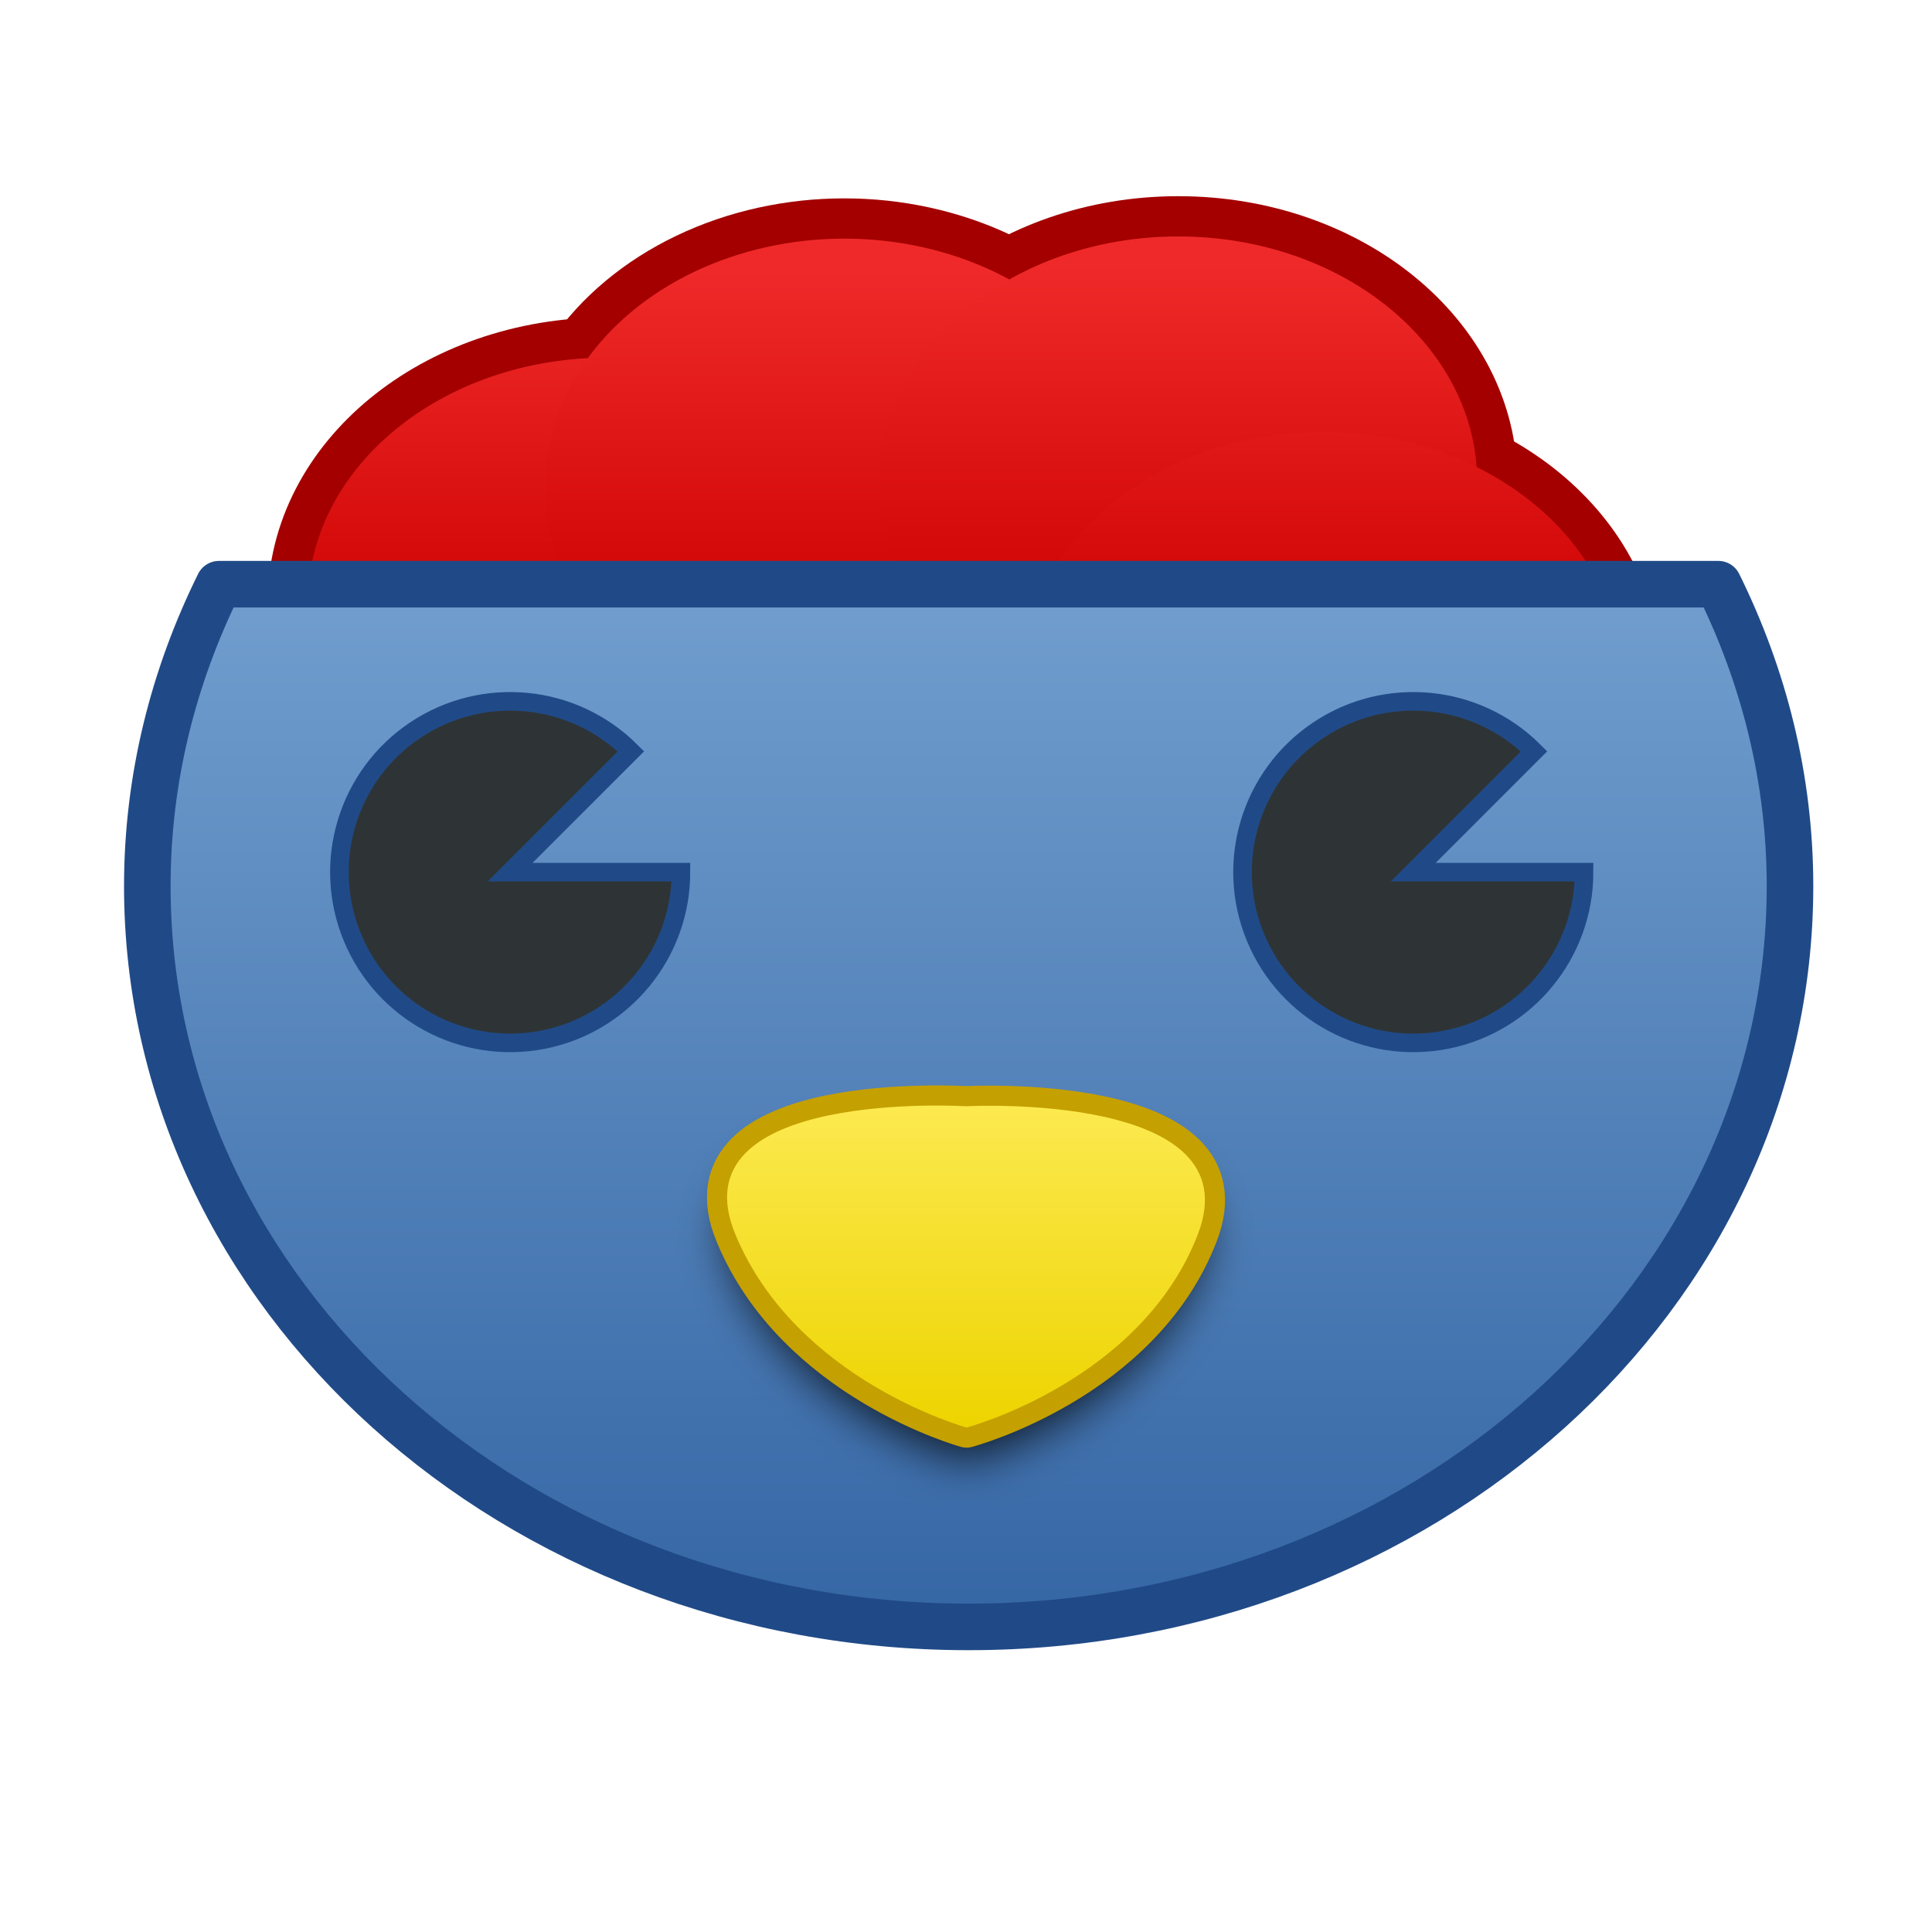
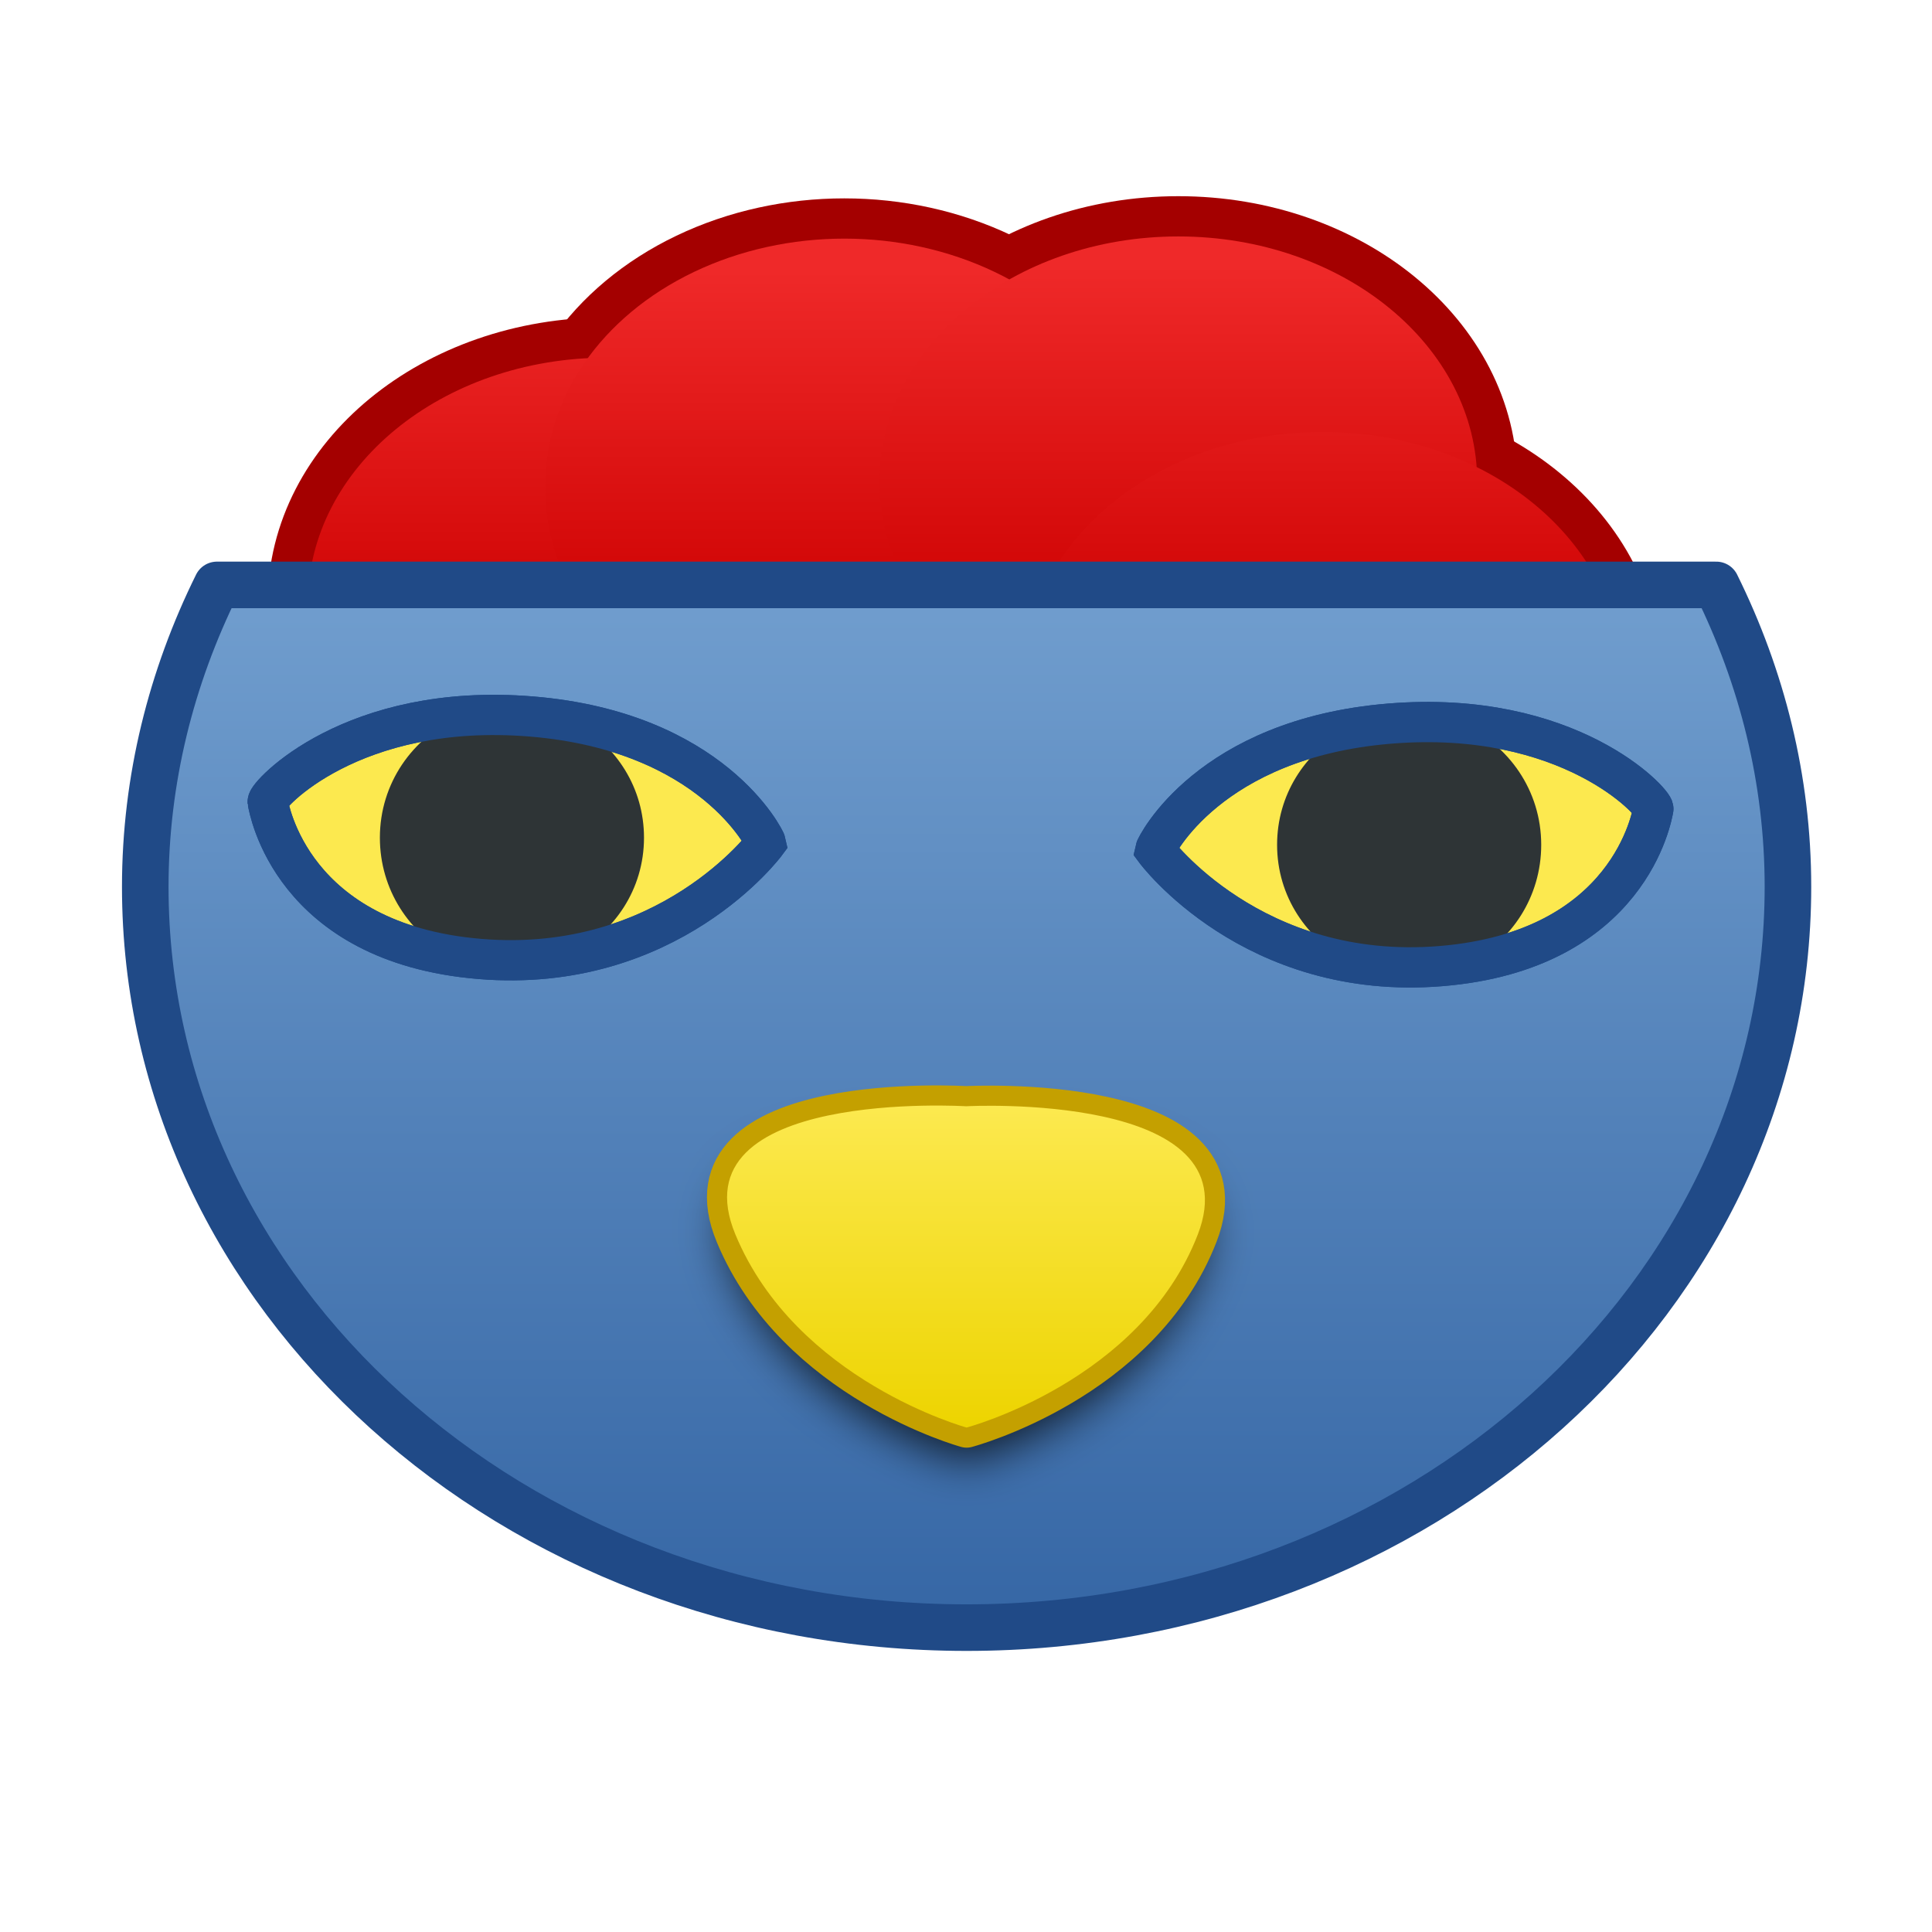
<svg xmlns="http://www.w3.org/2000/svg" xmlns:xlink="http://www.w3.org/1999/xlink" width="48px" height="48px" id="svg2993" version="1.1">
  <defs id="defs2995">
+     <linearGradient id="linearGradient3845">
+       <stop style="stop-color:#aeaead;stop-opacity:1;" offset="0" id="stop3847" />
+       <stop style="stop-color:#eeeeec;stop-opacity:0;" offset="1" id="stop3849" />
+     </linearGradient>
    <linearGradient id="linearGradient3882">
      <stop style="stop-color:#babdb6;stop-opacity:1;" offset="0" id="stop3884" />
      <stop style="stop-color:#eeeeec;stop-opacity:1;" offset="1" id="stop3886" />
    </linearGradient>
    <linearGradient id="linearGradient3872">
      <stop id="stop3880" offset="0" style="stop-color:#e0e2dd;stop-opacity:1;" />
      <stop style="stop-color:#eeeeec;stop-opacity:1;" offset="1" id="stop3876" />
    </linearGradient>
    <linearGradient id="linearGradient4114">
      <stop style="stop-color:#edd400;stop-opacity:1;" offset="0" id="stop4116" />
      <stop style="stop-color:#fce94f;stop-opacity:1;" offset="1" id="stop4118" />
    </linearGradient>
    <linearGradient id="linearGradient3939">
      <stop style="stop-color:#ef2929;stop-opacity:1;" offset="0" id="stop3941" />
      <stop style="stop-color:#cc0000;stop-opacity:1;" offset="1" id="stop3943" />
    </linearGradient>
    <linearGradient id="linearGradient3820">
      <stop style="stop-color:#eeeeec;stop-opacity:1;" offset="0" id="stop3822" />
      <stop style="stop-color:#eeeeec;stop-opacity:0;" offset="1" id="stop3824" />
    </linearGradient>
    <linearGradient id="linearGradient3903">
      <stop style="stop-color:#eeeeec;stop-opacity:1;" offset="0" id="stop3905" />
      <stop style="stop-color:#ffffff;stop-opacity:0;" offset="1" id="stop3907" />
    </linearGradient>
    <linearGradient id="linearGradient3891">
      <stop style="stop-color:#2e3436;stop-opacity:1;" offset="0" id="stop3893" />
      <stop style="stop-color:#eeeeec;stop-opacity:1;" offset="1" id="stop3895" />
    </linearGradient>
    <linearGradient id="linearGradient3883">
      <stop style="stop-color:#2e3436;stop-opacity:1;" offset="0" id="stop3885" />
      <stop style="stop-color:#2e3436;stop-opacity:0;" offset="1" id="stop3887" />
    </linearGradient>
    <linearGradient id="linearGradient3801">
      <stop style="stop-color:#f57900;stop-opacity:1;" offset="0" id="stop3803" />
      <stop style="stop-color:#fcaf3e;stop-opacity:1;" offset="1" id="stop3805" />
    </linearGradient>
    <linearGradient id="linearGradient3784">
      <stop style="stop-color:#3465a4;stop-opacity:1;" offset="0" id="stop3786" />
      <stop style="stop-color:#729fcf;stop-opacity:1;" offset="1" id="stop3788" />
    </linearGradient>
-     <linearGradient xlink:href="#linearGradient3784" id="linearGradient3790" x1="2.515" y1="44.204" x2="2.515" y2="17.14" gradientUnits="userSpaceOnUse" gradientTransform="translate(0.5662911,-3.204602)" />
+     <linearGradient xlink:href="#linearGradient3784" id="linearGradient3790" x1="2.515" y1="44.204" x2="2.515" y2="17.14" gradientUnits="userSpaceOnUse" gradientTransform="translate(0.5149951,-3.186731)" />
    <linearGradient xlink:href="#linearGradient3801" id="linearGradient3808" gradientUnits="userSpaceOnUse" gradientTransform="matrix(0.680266,0,0,0.680266,7.673616,16.61139)" x1="24" y1="39.08" x2="23.87" y2="31.379" />
    <radialGradient xlink:href="#linearGradient3820" id="radialGradient3828" cx="23.093" cy="31.611" fx="23.093" fy="31.611" r="3.826" gradientTransform="matrix(1.135759,-1.098012,0.9194646,0.9510735,-31.29284,32.15095)" gradientUnits="userSpaceOnUse" spreadMethod="reflect" />
    <linearGradient xlink:href="#linearGradient4114" id="linearGradient3024" gradientUnits="userSpaceOnUse" gradientTransform="matrix(1.058086,0,0,0.5787752,-1.379071,12.84868)" x1="24" y1="39.08" x2="24" y2="28" />
    <filter id="filter3842" x="-0.115" width="1.231" y="-0.171" height="1.342">
      <feGaussianBlur stdDeviation="0.571" id="feGaussianBlur3844" />
    </filter>
    <linearGradient xlink:href="#linearGradient3939" id="linearGradient4031" gradientUnits="userSpaceOnUse" x1="25.065" y1="7.359" x2="25.065" y2="16.558" />
    <linearGradient xlink:href="#linearGradient3939" id="linearGradient4033" gradientUnits="userSpaceOnUse" x1="18.94" y1="9.921" x2="18.94" y2="19.171" />
    <linearGradient xlink:href="#linearGradient3939" id="linearGradient4035" gradientUnits="userSpaceOnUse" x1="11.44" y1="9.921" x2="11.44" y2="19.186" />
    <linearGradient xlink:href="#linearGradient3939" id="linearGradient4043" gradientUnits="userSpaceOnUse" x1="7.315" y1="5.671" x2="7.315" y2="14.695" />
    <linearGradient xlink:href="#linearGradient4114" id="linearGradient4128" x1="24.015" y1="35.467" x2="24.015" y2="27.485" gradientUnits="userSpaceOnUse" />
-     <linearGradient xlink:href="#linearGradient4114" id="linearGradient3046" gradientUnits="userSpaceOnUse" x1="24.015" y1="35.467" x2="24.015" y2="27.485" gradientTransform="translate(-0.2651651,-9.269906)" />
  </defs>
  <g id="layer1">
    <g id="g3904" style="stroke:#a40000;stroke-opacity:1;stroke-width:2;stroke-miterlimit:4;stroke-dasharray:none">
      <path style="fill:url(#linearGradient4031);fill-opacity:1;stroke:#a40000;stroke-opacity:1;stroke-width:2;stroke-miterlimit:4;stroke-dasharray:none" id="path3906" d="m 22.539,15.296 c 0,3.368 -3.324,6.099 -7.425,6.099 -4.101,0 -7.425,-2.731 -7.425,-6.099 0,-3.368 3.324,-6.099 7.425,-6.099 4.101,0 7.425,2.731 7.425,6.099 z" transform="translate(-0.0392136,-0.3106602)" />
      <path d="m 22.539,15.296 a 7.425,6.099 0 1 1 -14.849,0 7.425,6.099 0 1 1 14.849,0 z" id="path3908" style="fill:url(#linearGradient4033);fill-opacity:1;stroke:#a40000;stroke-opacity:1;stroke-width:2;stroke-miterlimit:4;stroke-dasharray:none" transform="translate(5.862012,-3.197735)" />
      <path transform="translate(14.16163,-3.322735)" style="fill:url(#linearGradient4035);fill-opacity:1;stroke:#a40000;stroke-opacity:1;stroke-width:2;stroke-miterlimit:4;stroke-dasharray:none" id="path3910" d="m 22.539,15.296 c 0,3.368 -3.324,6.099 -7.425,6.099 -4.101,0 -7.425,-2.731 -7.425,-6.099 0,-3.368 3.324,-6.099 7.425,-6.099 4.101,0 7.425,2.731 7.425,6.099 z" />
      <path d="m 22.539,15.296 c 0,3.368 -3.324,6.099 -7.425,6.099 -4.101,0 -7.425,-2.731 -7.425,-6.099 0,-3.368 3.324,-6.099 7.425,-6.099 4.101,0 7.425,2.731 7.425,6.099 z" id="path3912" style="fill:url(#linearGradient4043);fill-opacity:1;stroke:#a40000;stroke-opacity:1;stroke-width:2;stroke-miterlimit:4;stroke-dasharray:none" transform="translate(17.74498,1.534783)" />
    </g>
    <g id="g4045">
      <path transform="translate(-0.0392136,-0.3106602)" d="m 22.539,15.296 c 0,3.368 -3.324,6.099 -7.425,6.099 -4.101,0 -7.425,-2.731 -7.425,-6.099 0,-3.368 3.324,-6.099 7.425,-6.099 4.101,0 7.425,2.731 7.425,6.099 z" id="path3796" style="fill:url(#linearGradient4031);fill-opacity:1;stroke:none" />
      <path transform="translate(5.862012,-3.197735)" style="fill:url(#linearGradient4033);fill-opacity:1;stroke:none" id="path3798" d="m 22.539,15.296 a 7.425,6.099 0 1 1 -14.849,0 7.425,6.099 0 1 1 14.849,0 z" />
      <path d="m 22.539,15.296 c 0,3.368 -3.324,6.099 -7.425,6.099 -4.101,0 -7.425,-2.731 -7.425,-6.099 0,-3.368 3.324,-6.099 7.425,-6.099 4.101,0 7.425,2.731 7.425,6.099 z" id="path3800" style="fill:url(#linearGradient4035);fill-opacity:1;stroke:none" transform="translate(14.16163,-3.322735)" />
      <path transform="translate(17.74498,1.534783)" style="fill:url(#linearGradient4043);fill-opacity:1;stroke:none" id="path3802" d="m 22.539,15.296 c 0,3.368 -3.324,6.099 -7.425,6.099 -4.101,0 -7.425,-2.731 -7.425,-6.099 0,-3.368 3.324,-6.099 7.425,-6.099 4.101,0 7.425,2.731 7.425,6.099 z" />
    </g>
-     <path style="fill:url(#linearGradient3790);fill-opacity:1;stroke:#204a87;stroke-width:1.157;stroke-linecap:square;stroke-linejoin:round;stroke-miterlimit:4;stroke-opacity:1;stroke-dasharray:none" d="m 5.441,14.514 c -1.133,2.291 -1.781,4.829 -1.781,7.5 0,10.174 9.128,18.406 20.406,18.406 11.278,0 20.406,-8.232 20.406,-18.406 0,-2.671 -0.648,-5.209 -1.781,-7.5 l -37.25,0 z" id="path3006" />
+     <path style="fill:url(#linearGradient3790);fill-opacity:1;stroke:#204a87;stroke-width:1.157;stroke-linecap:square;stroke-linejoin:round;stroke-miterlimit:4;stroke-opacity:1;stroke-dasharray:none" d="m 5.39,14.532 c -1.133,2.291 -1.781,4.829 -1.781,7.5 0,10.174 9.128,18.406 20.406,18.406 11.278,0 20.406,-8.232 20.406,-18.406 0,-2.671 -0.648,-5.209 -1.781,-7.5 l -37.25,0 z" id="path3006" />
    <path d="m 24.015,28.281 0,7.982 c 0,0 -4.232,-1.158 -5.744,-4.796 -1.512,-3.638 5.744,-3.186 5.744,-3.186 z m 0,-1.56e-4 0,7.982 c 0,0 4.332,-1.146 5.744,-4.796 1.379,-3.565 -5.744,-3.187 -5.744,-3.187 z" style="fill:#000000;fill-opacity:1;stroke:none;opacity:0.777;filter:url(#filter3842)" id="path3824" />
    <path d="m 24.015,27.485 0,7.982 c 0,0 -4.232,-1.158 -5.744,-4.796 -1.512,-3.638 5.744,-3.186 5.744,-3.186 z m 0,-1.56e-4 0,7.982 c 0,0 4.332,-1.146 5.744,-4.796 1.379,-3.565 -5.744,-3.187 -5.744,-3.187 z" style="fill:url(#linearGradient3024);fill-opacity:1;stroke:#c4a000;stroke-linejoin:round" id="path3026" />
    <path id="path3037" style="fill:url(#linearGradient4128);fill-opacity:1;stroke:none" d="m 24.015,27.485 0,7.982 c 0,0 -4.232,-1.158 -5.744,-4.796 -1.512,-3.638 5.744,-3.186 5.744,-3.186 z m 0,-1.56e-4 0,7.982 c 0,0 4.332,-1.146 5.744,-4.796 1.379,-3.565 -5.744,-3.187 -5.744,-3.187 z" />
-     <path style="fill:#2e3436;fill-opacity:1;stroke:#204a87;stroke-opacity:1" id="path3066" d="m 73.981,28.555 a 9.192,9.192 0 1 1 -2.692,-6.5 l -6.5,6.5 z" transform="matrix(0.4615802,0,0,0.4615802,-17.22975,8.487182)" />
-     <path transform="matrix(0.4615802,0,0,0.4615802,5.207755,8.487182)" d="m 73.981,28.555 a 9.192,9.192 0 1 1 -2.692,-6.5 l -6.5,6.5 z" id="path3839" style="fill:#2e3436;fill-opacity:1;stroke:#204a87;stroke-opacity:1" />
+     <path style="fill:#fce94f;stroke:#204a87;stroke-width:1;stroke-miterlimit:4;stroke-dasharray:none;stroke-opacity:1" d="m 6.651,19.92 c -0.031,-0.153 2.084,-2.489 6.561,-2.118 4.477,0.371 5.801,3.052 5.819,3.144 0,0 -2.414,3.268 -7.108,2.879 C 7.228,23.436 6.682,20.073 6.651,19.92 z" id="path3859" />
+     <path style="fill:#2e3436;stroke:none" d="M 12.406 17.75 C 12.054 17.746 11.726 17.786 11.406 17.812 C 10.246 18.321 9.438 19.465 9.438 20.812 C 9.438 22.101 10.171 23.21 11.25 23.75 C 11.468 23.784 11.699 23.793 11.938 23.812 C 12.77 23.881 13.499 23.841 14.188 23.719 C 15.26 23.176 16 22.096 16 20.812 C 16 19.578 15.318 18.532 14.312 17.969 C 13.964 17.903 13.616 17.845 13.219 17.812 C 12.939 17.789 12.668 17.753 12.406 17.75 z " id="path3863" />
+     <path id="path3867" d="m 6.651,19.92 c -0.031,-0.153 2.084,-2.489 6.561,-2.118 4.477,0.371 5.801,3.052 5.819,3.144 0,0 -2.414,3.268 -7.108,2.879 C 7.228,23.436 6.682,20.073 6.651,19.92 z" style="fill:none;stroke:#204a87;stroke-width:1;stroke-miterlimit:4;stroke-dasharray:none;stroke-opacity:1" />
+     <path id="path3869" d="m 41.077,20.097 c 0.031,-0.153 -2.084,-2.489 -6.561,-2.118 -4.477,0.371 -5.801,3.052 -5.819,3.144 0,0 2.414,3.268 7.108,2.879 4.695,-0.389 5.241,-3.752 5.272,-3.905 z" style="fill:#fce94f;stroke:#204a87;stroke-width:1;stroke-miterlimit:4;stroke-opacity:1;stroke-dasharray:none" />
+     <path id="path3871" d="m 35.322,17.927 c 0.353,-0.004 0.681,0.036 1,0.062 1.16,0.509 1.969,1.652 1.969,3 0,1.289 -0.733,2.398 -1.812,2.938 -0.218,0.034 -0.449,0.043 -0.688,0.062 -0.832,0.069 -1.562,0.029 -2.25,-0.094 -1.072,-0.542 -1.812,-1.623 -1.812,-2.906 0,-1.234 0.682,-2.281 1.688,-2.844 0.349,-0.066 0.697,-0.123 1.094,-0.156 0.28,-0.023 0.551,-0.059 0.812,-0.062 z" style="fill:#2e3436;stroke:none" />
+     <path style="fill:none;stroke:#204a87;stroke-width:1;stroke-miterlimit:4;stroke-opacity:1;stroke-dasharray:none" d="m 41.077,20.097 c 0.031,-0.153 -2.084,-2.489 -6.561,-2.118 -4.477,0.371 -5.801,3.052 -5.819,3.144 0,0 2.414,3.268 7.108,2.879 4.695,-0.389 5.241,-3.752 5.272,-3.905 z" id="path3873" />
  </g>
</svg>
